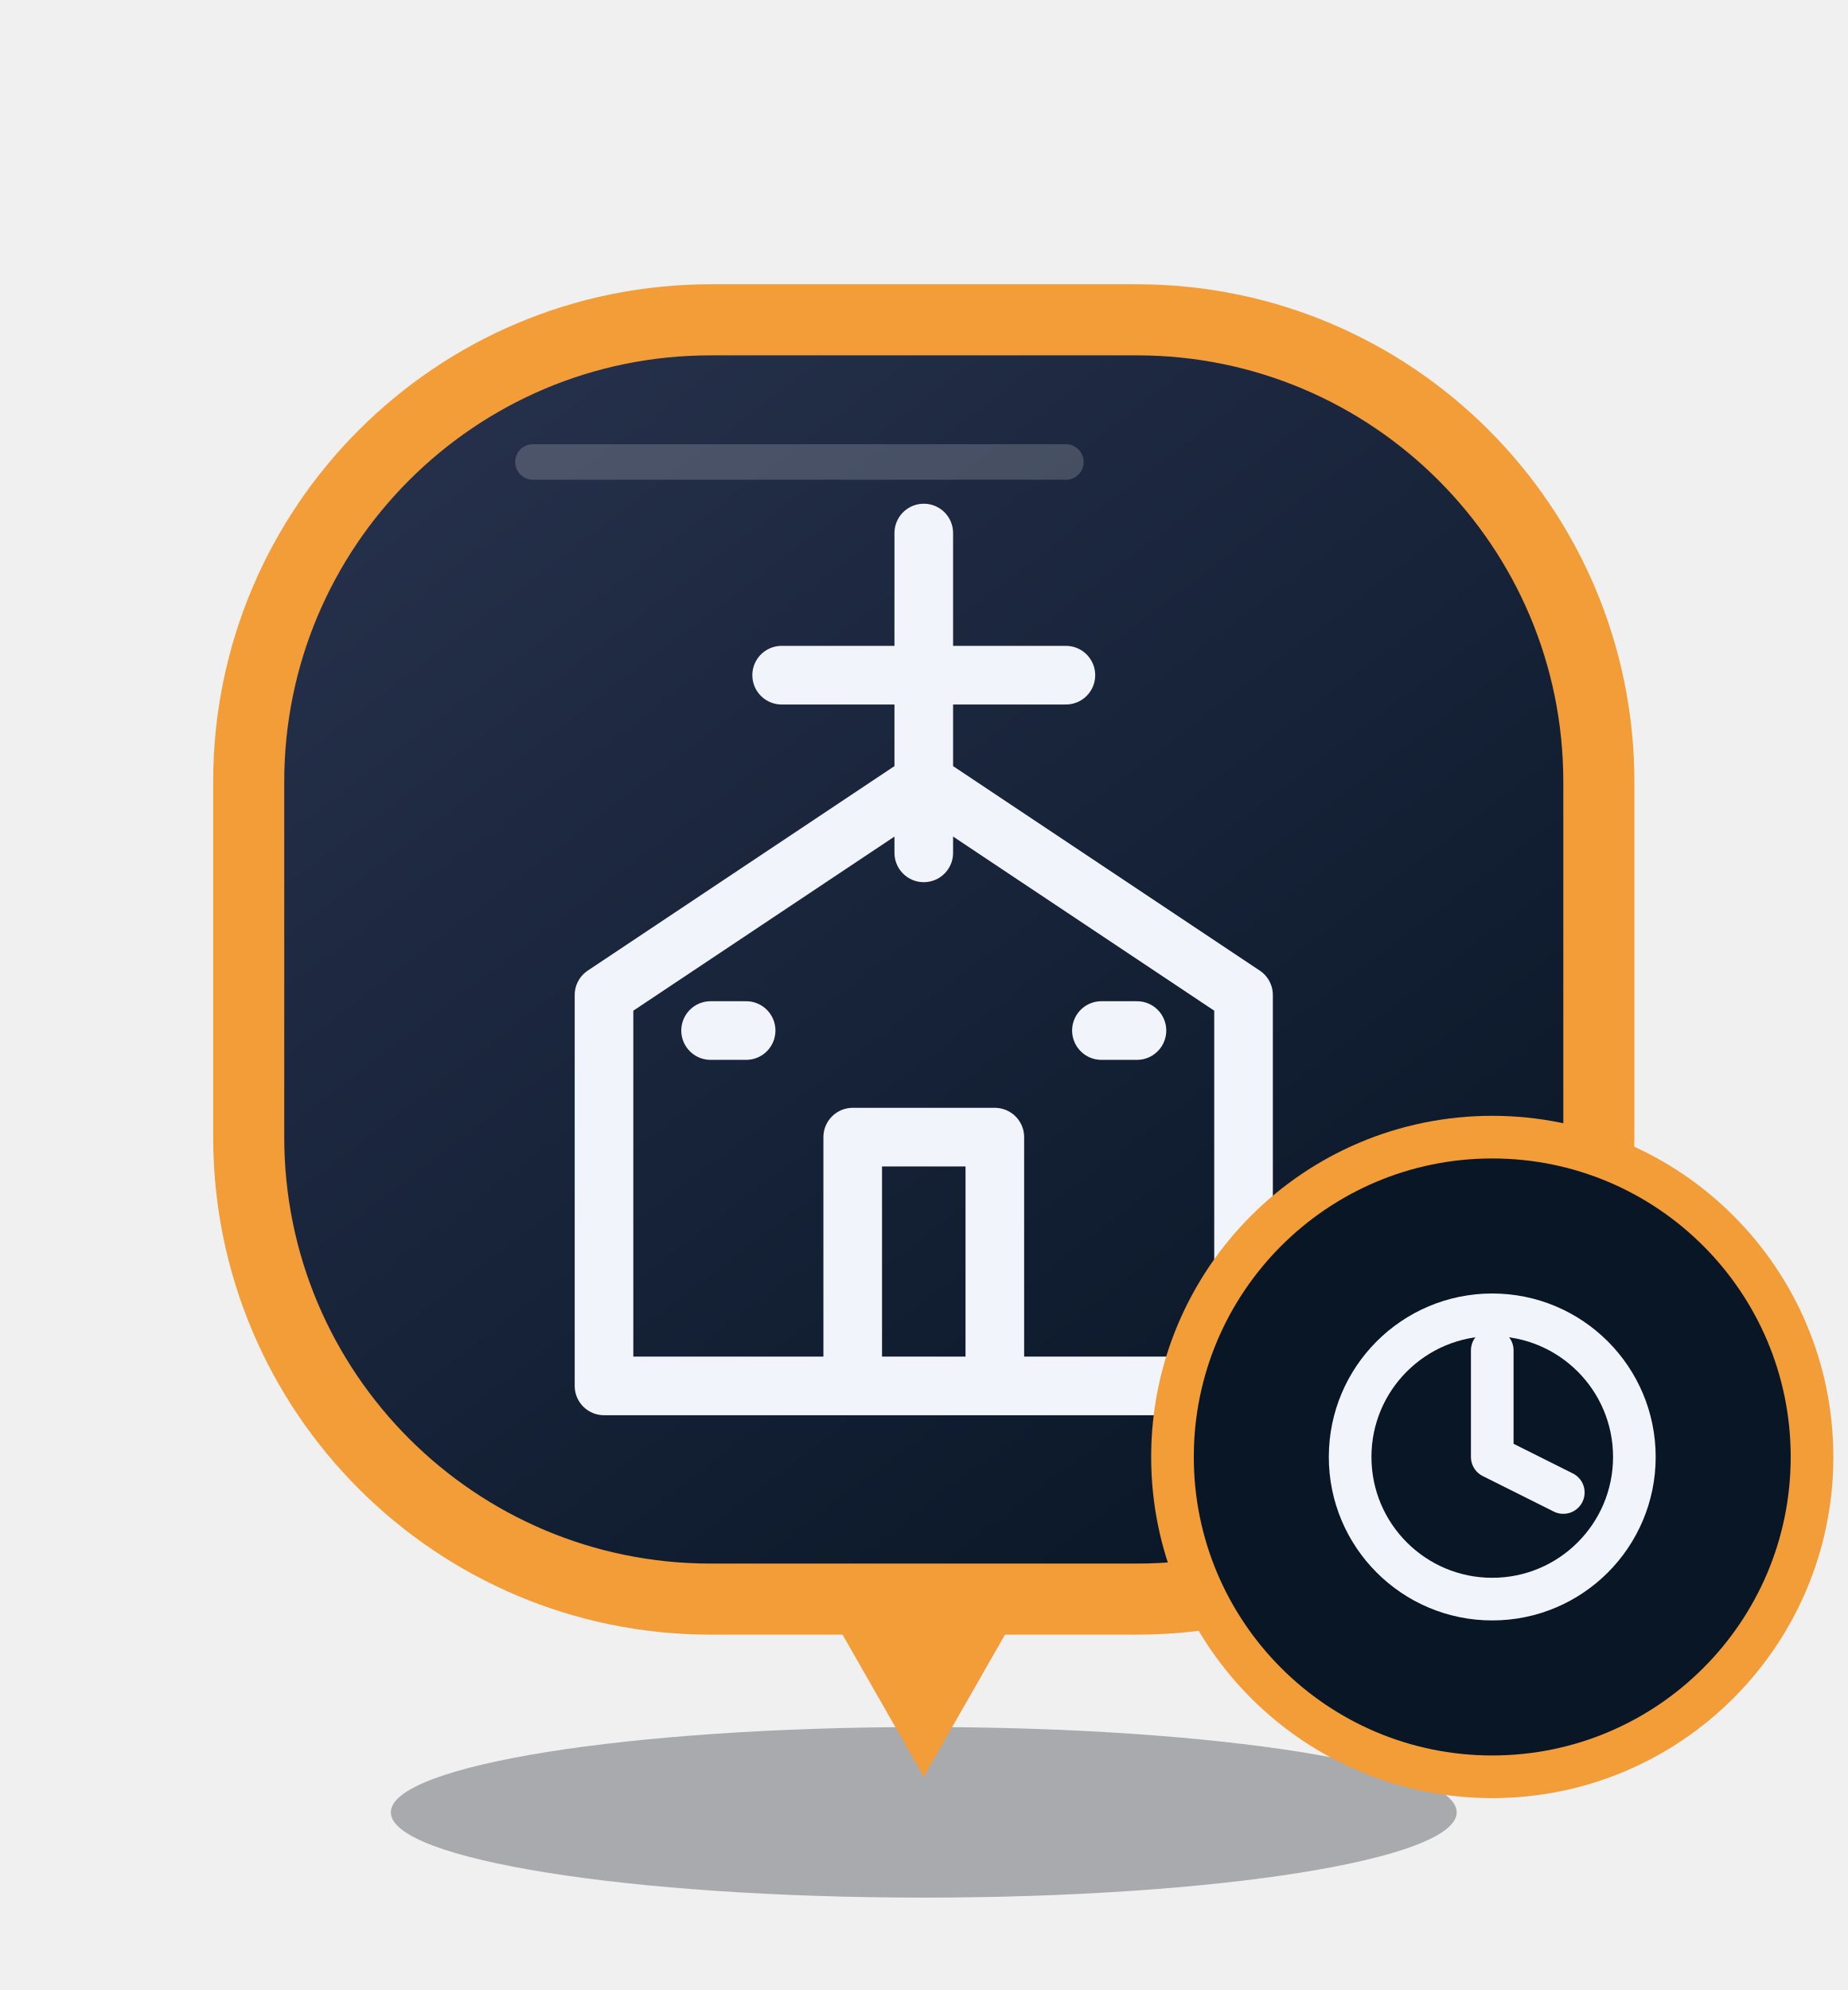
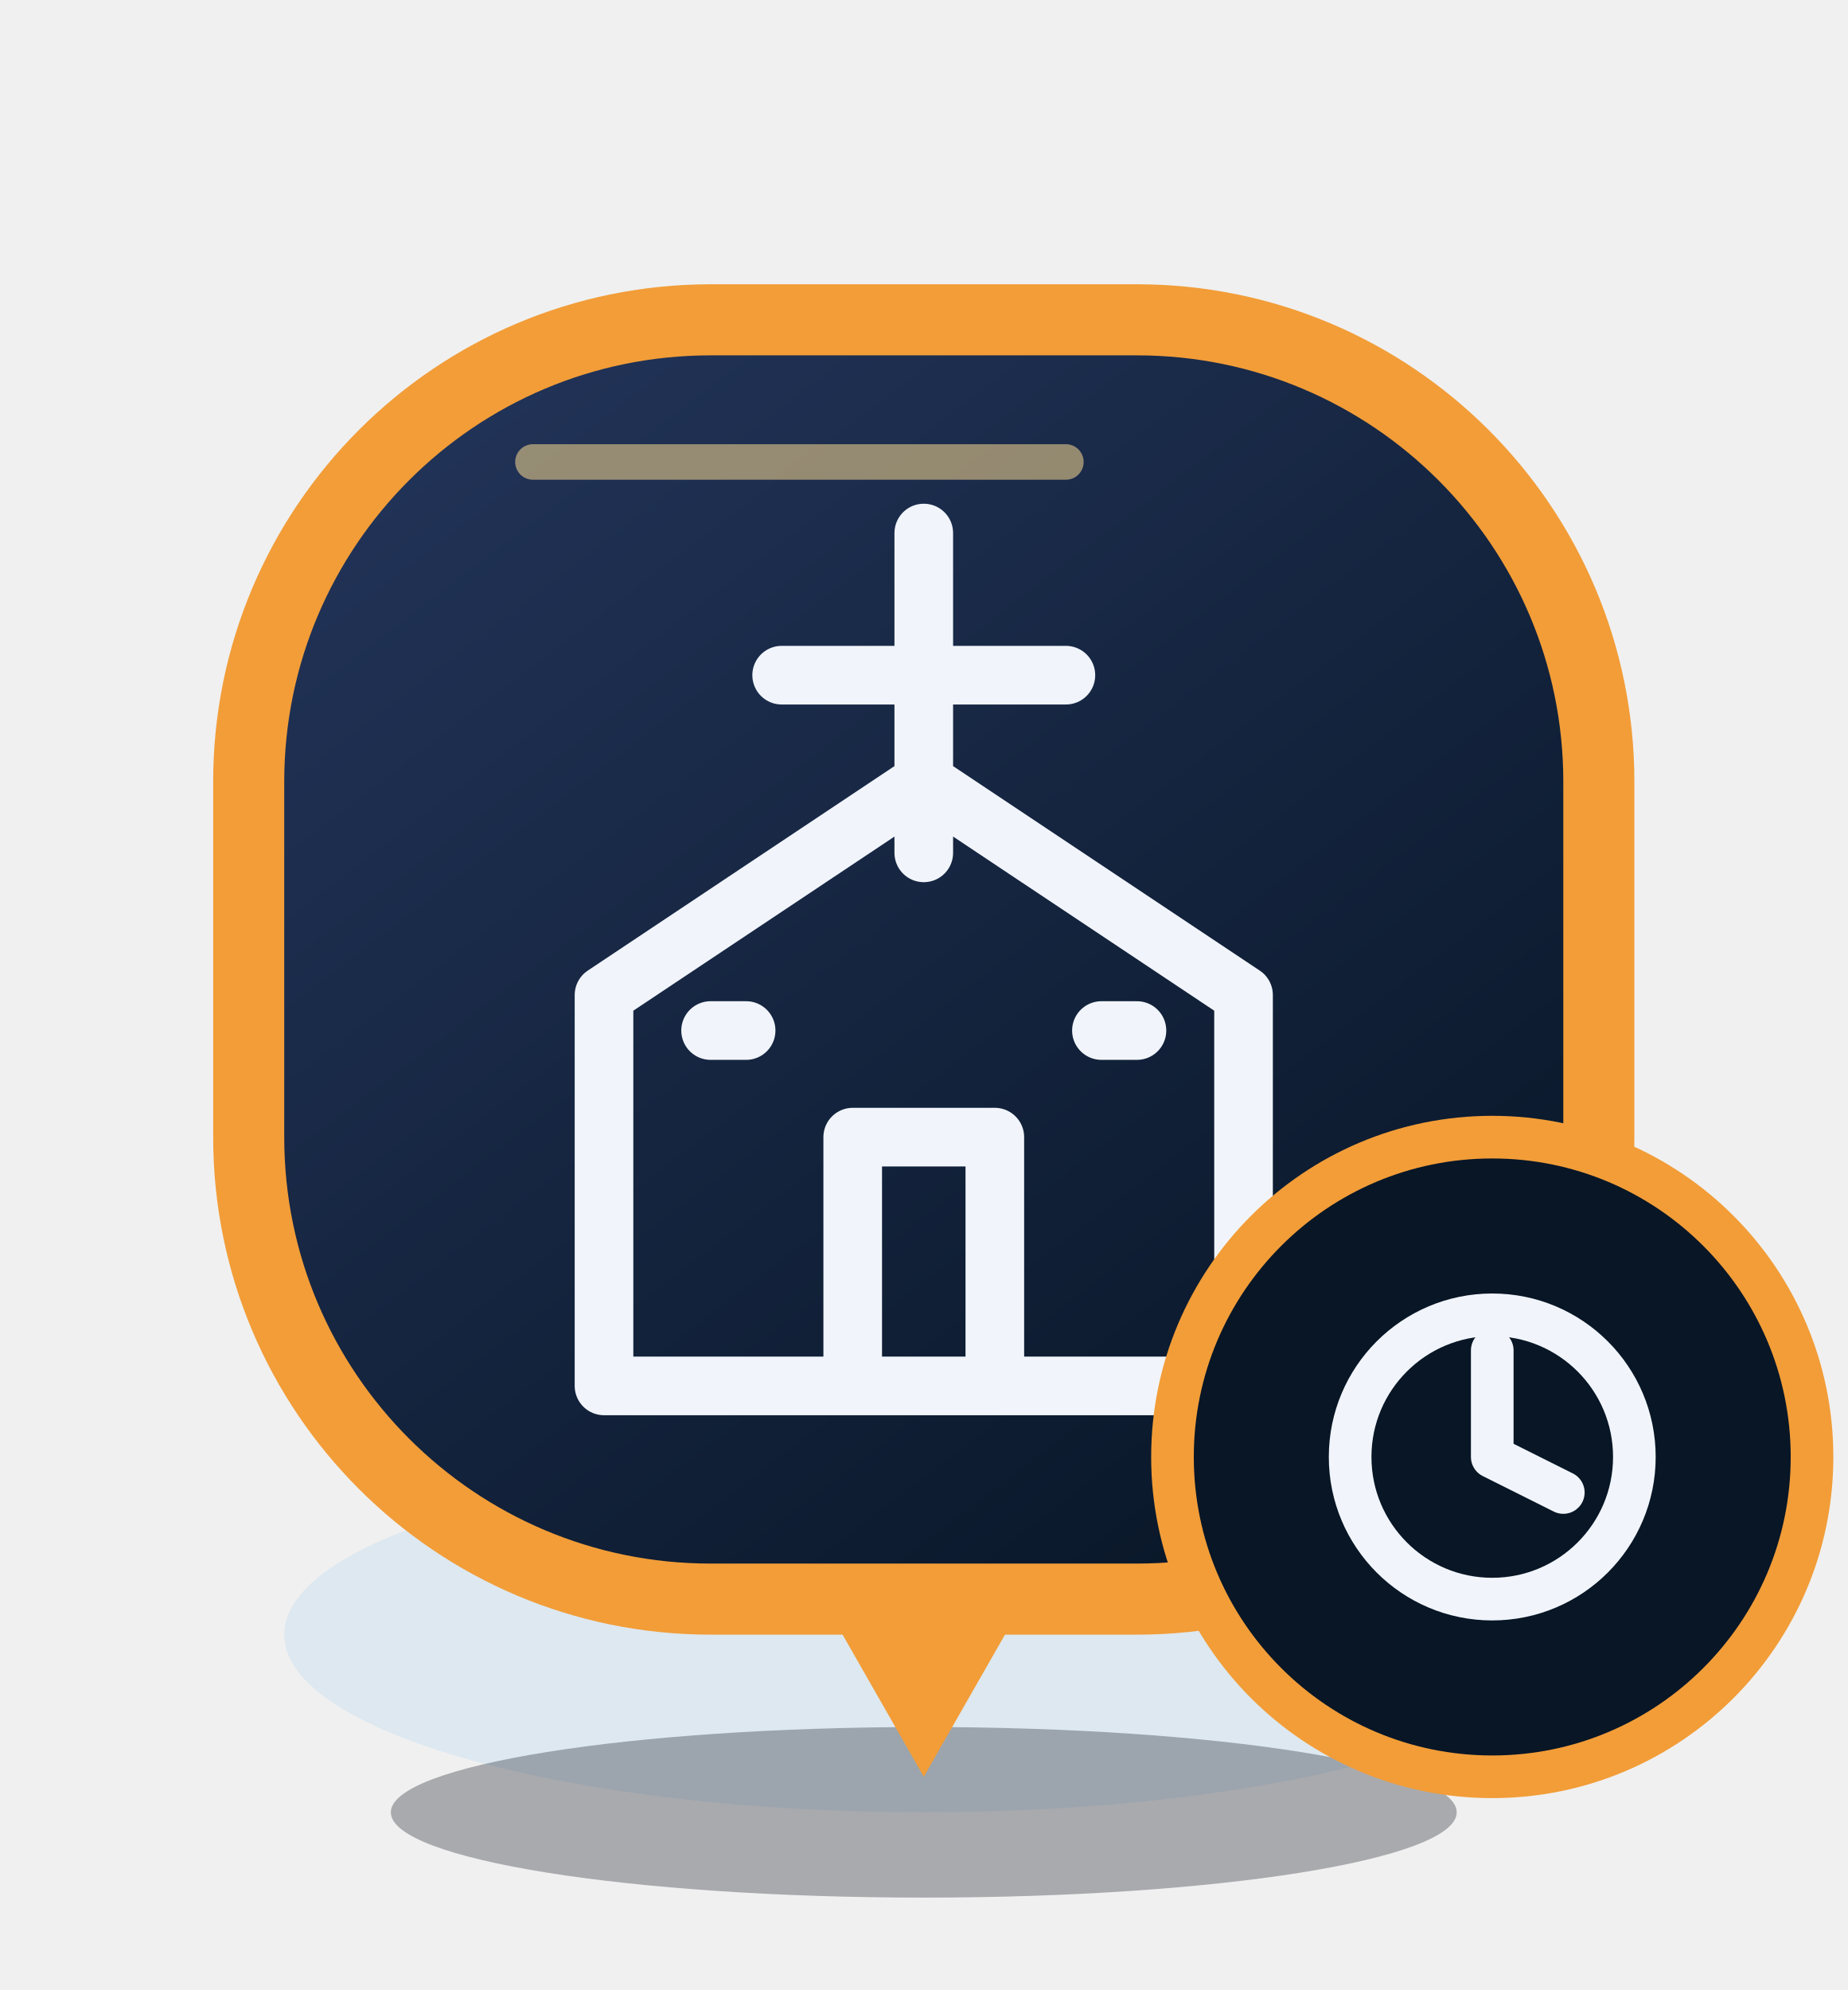
<svg xmlns="http://www.w3.org/2000/svg" width="156" height="168" viewBox="0 0 52 56">
  <defs>
    <linearGradient id="bg" x2=".8" y2="1">
-       <stop stop-color="#29334F" />
+       <stop stop-color="#24365D" />
      <stop offset="1" stop-color="#081626" />
    </linearGradient>
  </defs>
+   <ellipse cx="26" cy="46" rx="18" ry="5" fill="#4FA8EC" opacity=".12" />
  <ellipse cx="26" cy="51" rx="15" ry="2.4" fill="#020814" opacity=".3" />
  <path d="m22 43 4 7 4-7" fill="#F29D38" />
  <rect x="7" y="9" width="38" height="36" rx="13" fill="url(#bg)" stroke="#F29D38" stroke-width="2" />
-   <path d="M15 13h15" stroke="white" opacity=".18" stroke-linecap="round" />
+   <path d="M15 13h15" stroke="#E6CA8B" opacity=".6" stroke-linecap="round" />
  <g fill="none" stroke="#F1F5FB" stroke-width="1.65" stroke-linecap="round" stroke-linejoin="round">
    <path d="M26 15v9m-4-5h8M17 39V28l9-6 9 6v11zM24 39v-7h4v7M20 29h1m10 0h1" />
  </g>
  <g fill="none" stroke="#F1F5FB" stroke-width="1.2" stroke-linecap="round" stroke-linejoin="round">
    <circle cx="42" cy="41" r="9" fill="#081626" stroke="#F29D38" />
    <circle cx="42" cy="41" r="4" />
    <path d="M42 38v3l2 1" />
  </g>
</svg>
